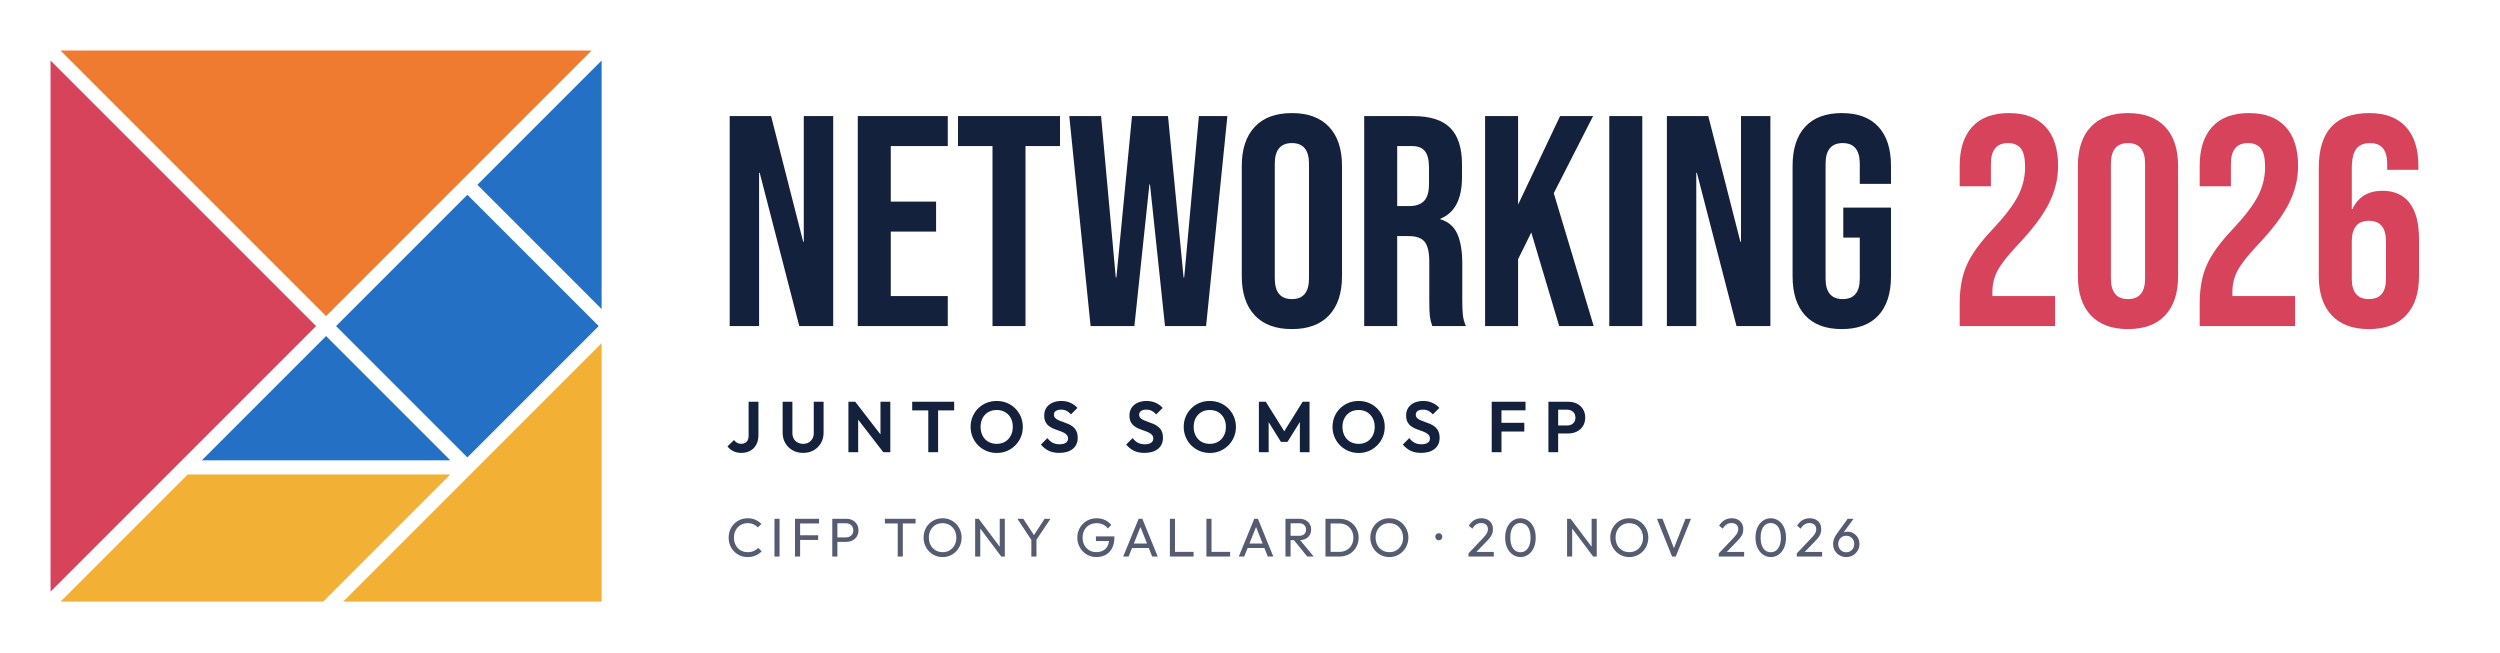
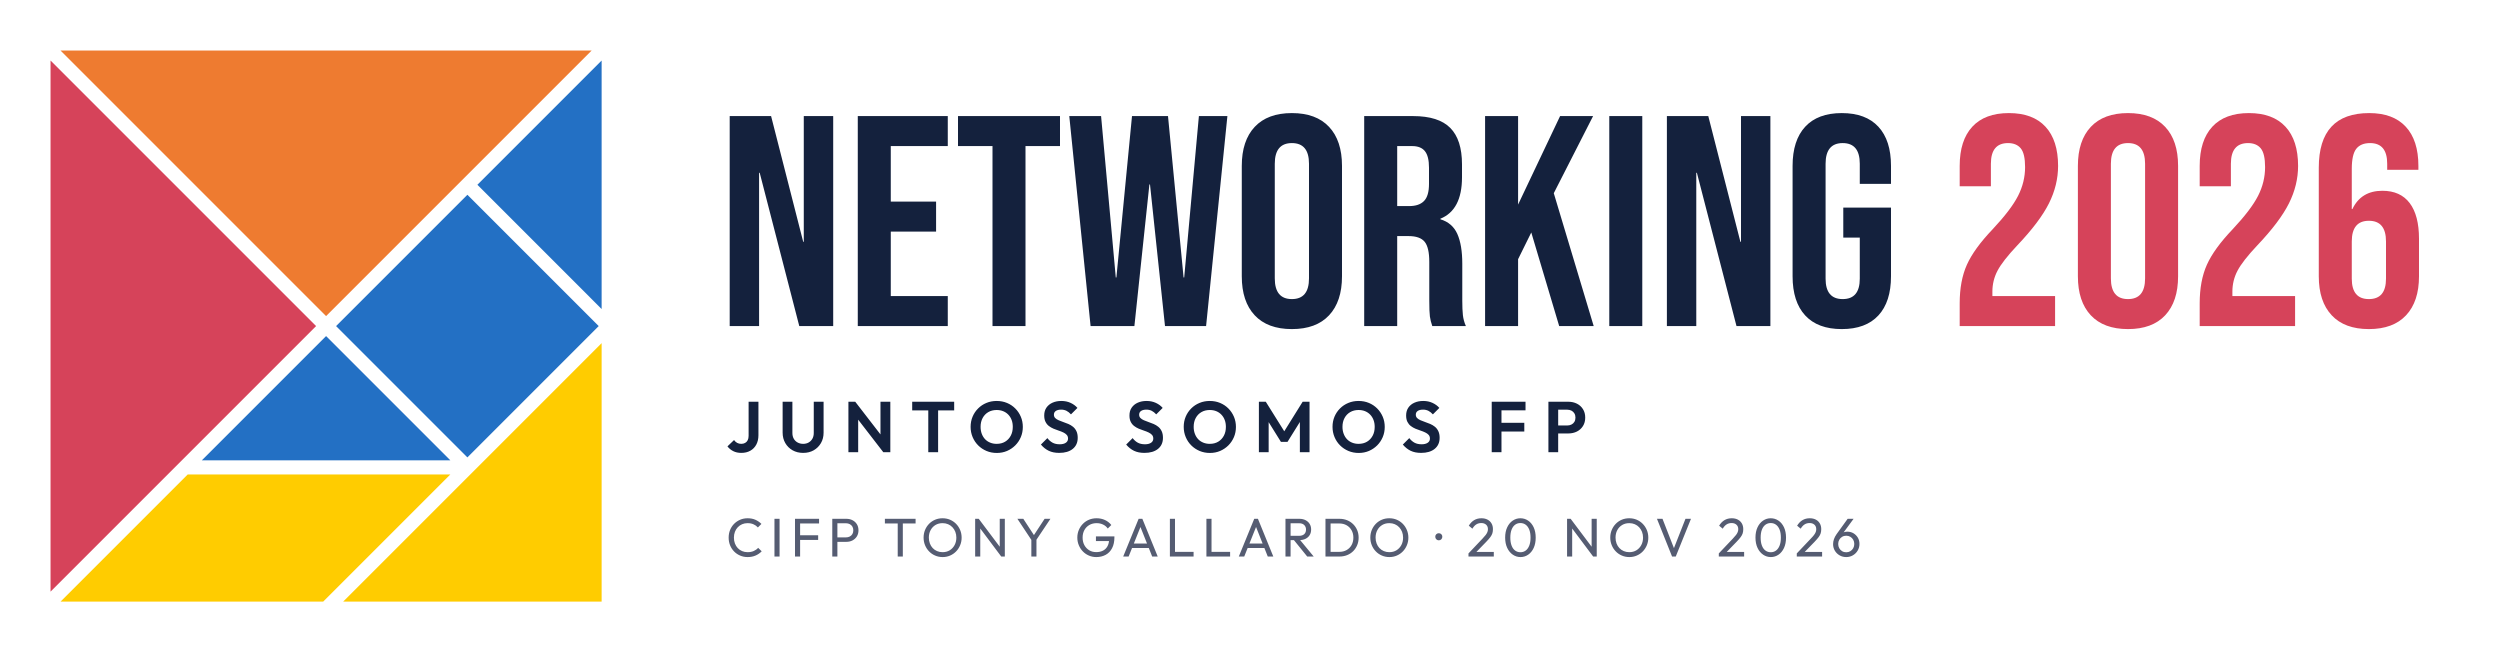
<svg xmlns="http://www.w3.org/2000/svg" viewBox="0 0 1150 300" role="img" aria-label="Networking 2026 — Juntos somos FP">
  <g transform="translate(20 20) scale(0.65)">
    <polygon points="12.07,5 387.93,5 200,192.93" fill="#ee7b30" data-pieza="ideas" />
    <polygon points="5,12.07 192.93,200 5,387.93" fill="#d6435a" data-pieza="proyectos" />
    <polygon points="395,12.07 395,187.93 307.07,100" fill="#2370c4" data-pieza="territorio" />
    <polygon points="207.07,200 300,107.07 392.93,200 300,292.93" fill="#2370c4" data-pieza="conexiones" />
    <polygon points="200,207.07 287.93,295 112.07,295" fill="#2370c4" data-pieza="personas" />
-     <polygon points="12.07,395 102.07,305 287.93,305 197.93,395" fill="#f2b134" data-pieza="futuro" />
-     <polygon points="395,212.07 395,395 212.07,395" fill="#f2b134" data-pieza="empresa" />
+     <polygon points="12.07,395 102.07,305 287.93,305 197.93,395" fill="#ffcc00" data-pieza="futuro" />
+     <polygon points="395,212.07 395,395 212.07,395" fill="#ffcc00" data-pieza="empresa" />
  </g>
  <path fill="#14213d" d="M335.66 150L335.66 53.40L354.70 53.40L369.47 111.22L369.74 111.22L369.74 53.40L383.27 53.40L383.27 150L367.67 150L349.46 79.48L349.18 79.48L349.18 150L335.66 150ZM394.58 150L394.58 53.40L435.98 53.40L435.98 67.20L409.76 67.20L409.76 92.73L430.60 92.73L430.60 106.53L409.76 106.53L409.76 136.20L435.98 136.20L435.98 150L394.58 150ZM456.55 150L456.55 67.20L440.68 67.20L440.68 53.40L487.60 53.40L487.60 67.20L471.73 67.20L471.73 150L456.55 150ZM501.67 150L491.87 53.40L506.50 53.40L513.26 127.64L513.54 127.64L520.72 53.40L537.28 53.40L544.45 127.64L544.73 127.64L551.49 53.40L564.60 53.40L554.80 150L535.90 150L529.00 84.86L528.72 84.86L521.82 150L501.67 150ZM594.27 151.38Q583.09 151.38 577.16 145.03Q571.22 138.68 571.22 127.09L571.22 127.09L571.22 76.31Q571.22 64.72 577.16 58.37Q583.09 52.02 594.27 52.02L594.27 52.02Q605.45 52.02 611.38 58.37Q617.32 64.72 617.32 76.31L617.32 76.31L617.32 127.09Q617.32 138.68 611.38 145.03Q605.45 151.38 594.27 151.38L594.27 151.38ZM594.27 137.58Q602.14 137.58 602.14 128.06L602.14 128.06L602.14 75.34Q602.14 65.82 594.27 65.82L594.27 65.82Q586.40 65.82 586.40 75.34L586.40 75.34L586.40 128.06Q586.40 137.58 594.27 137.58L594.27 137.58ZM627.53 150L627.53 53.40L650.02 53.40Q661.75 53.40 667.13 58.85Q672.52 64.30 672.52 75.62L672.52 75.62L672.52 81.55Q672.52 96.59 662.58 100.60L662.58 100.60L662.58 100.87Q668.10 102.53 670.38 107.63Q672.65 112.74 672.65 121.30L672.65 121.30L672.65 138.27Q672.65 142.41 672.93 144.96Q673.21 147.52 674.31 150L674.31 150L658.85 150Q658.03 147.65 657.75 145.58Q657.47 143.51 657.47 138.13L657.47 138.13L657.47 120.47Q657.47 113.84 655.34 111.22Q653.20 108.60 647.95 108.60L647.95 108.60L642.71 108.60L642.71 150L627.53 150ZM642.71 94.80L648.23 94.80Q652.78 94.80 655.06 92.45Q657.34 90.11 657.34 84.59L657.34 84.59L657.34 77.14Q657.34 71.89 655.47 69.55Q653.61 67.20 649.61 67.20L649.61 67.20L642.71 67.20L642.71 94.80ZM683.14 150L683.14 53.40L698.32 53.40L698.32 94.11L717.64 53.40L732.82 53.40L714.74 88.87L733.10 150L717.23 150L704.39 106.94L698.32 119.23L698.32 150L683.14 150ZM740.27 150L740.27 53.40L755.45 53.40L755.45 150L740.27 150ZM766.77 150L766.77 53.40L785.81 53.40L800.58 111.22L800.86 111.22L800.86 53.40L814.38 53.40L814.38 150L798.79 150L780.57 79.48L780.29 79.48L780.29 150L766.77 150ZM847.22 151.38Q836.18 151.38 830.39 145.10Q824.59 138.82 824.59 127.09L824.59 127.09L824.59 76.31Q824.59 64.58 830.39 58.30Q836.18 52.02 847.22 52.02L847.22 52.02Q858.26 52.02 864.06 58.30Q869.86 64.58 869.86 76.31L869.86 76.31L869.86 84.59L855.50 84.59L855.50 75.34Q855.50 65.82 847.64 65.82L847.64 65.82Q839.77 65.82 839.77 75.34L839.77 75.34L839.77 128.20Q839.77 137.58 847.64 137.58L847.64 137.58Q855.50 137.58 855.50 128.20L855.50 128.20L855.50 109.29L847.91 109.29L847.91 95.49L869.86 95.49L869.86 127.09Q869.86 138.82 864.06 145.10Q858.26 151.38 847.22 151.38L847.22 151.38Z" />
  <path fill="#d6435a" d="M901.46 150L901.46 139.51Q901.46 129.16 904.77 121.78Q908.08 114.40 916.64 105.43L916.64 105.43Q925.06 96.46 928.30 90.11Q931.54 83.76 931.54 76.86L931.54 76.86Q931.54 70.65 929.54 68.23Q927.54 65.82 923.68 65.82L923.68 65.82Q915.81 65.82 915.81 75.34L915.81 75.34L915.81 85.69L901.46 85.69L901.46 76.31Q901.46 64.58 907.25 58.30Q913.05 52.02 924.09 52.02L924.09 52.02Q935.13 52.02 940.93 58.30Q946.72 64.58 946.72 76.31L946.72 76.31Q946.72 85.14 942.51 93.56Q938.30 101.98 927.95 112.88L927.95 112.88Q921.19 120.05 918.85 124.54Q916.50 129.02 916.50 134.13L916.50 134.13L916.50 136.20L945.34 136.20L945.34 150L901.46 150ZM978.88 151.38Q967.70 151.38 961.76 145.03Q955.83 138.68 955.83 127.09L955.83 127.09L955.83 76.31Q955.83 64.72 961.76 58.37Q967.70 52.02 978.88 52.02L978.88 52.02Q990.05 52.02 995.99 58.37Q1001.92 64.72 1001.92 76.31L1001.92 76.31L1001.92 127.09Q1001.92 138.68 995.99 145.03Q990.05 151.38 978.88 151.38L978.88 151.38ZM978.88 137.58Q986.74 137.58 986.74 128.06L986.74 128.06L986.74 75.34Q986.74 65.82 978.88 65.82L978.88 65.82Q971.01 65.82 971.01 75.34L971.01 75.34L971.01 128.06Q971.01 137.58 978.88 137.58L978.88 137.58ZM1011.86 150L1011.86 139.51Q1011.86 129.16 1015.17 121.78Q1018.48 114.40 1027.04 105.43L1027.04 105.43Q1035.46 96.46 1038.70 90.11Q1041.94 83.76 1041.94 76.86L1041.94 76.86Q1041.94 70.65 1039.94 68.23Q1037.94 65.82 1034.08 65.82L1034.08 65.82Q1026.21 65.82 1026.21 75.34L1026.21 75.34L1026.21 85.69L1011.86 85.69L1011.86 76.31Q1011.86 64.58 1017.65 58.30Q1023.45 52.02 1034.49 52.02L1034.49 52.02Q1045.53 52.02 1051.33 58.30Q1057.12 64.58 1057.12 76.31L1057.12 76.31Q1057.12 85.14 1052.91 93.56Q1048.70 101.98 1038.35 112.88L1038.35 112.88Q1031.59 120.05 1029.25 124.54Q1026.90 129.02 1026.90 134.13L1026.90 134.13L1026.90 136.20L1055.74 136.20L1055.74 150L1011.86 150ZM1089.69 151.38Q1078.51 151.38 1072.58 145.03Q1066.64 138.68 1066.64 127.09L1066.64 127.09L1066.64 77.14Q1066.64 52.02 1089.83 52.02L1089.83 52.02Q1100.87 52.02 1106.66 58.30Q1112.46 64.58 1112.46 76.31L1112.46 76.31L1112.46 78.10L1098.11 78.10L1098.11 75.34Q1098.11 65.82 1090.24 65.82L1090.24 65.82Q1085.96 65.82 1083.89 68.44Q1081.82 71.06 1081.82 77.69L1081.82 77.69L1081.82 96.18L1082.10 96.18Q1086.10 87.76 1095.90 87.76L1095.90 87.76Q1104.18 87.76 1108.46 93.42Q1112.74 99.08 1112.74 109.84L1112.74 109.84L1112.74 127.09Q1112.74 138.68 1106.80 145.03Q1100.87 151.38 1089.69 151.38L1089.69 151.38ZM1089.69 137.58Q1097.56 137.58 1097.56 128.20L1097.56 128.20L1097.56 111.08Q1097.56 101.56 1089.69 101.56L1089.69 101.56Q1081.82 101.56 1081.82 111.08L1081.82 111.08L1081.82 128.20Q1081.82 137.58 1089.69 137.58L1089.69 137.58Z" />
  <path fill="#14213d" d="M341.00 208.33L341.00 208.33Q338.88 208.33 337.28 207.52Q335.68 206.71 334.63 205.33L334.63 205.33L337.66 202.42Q338.26 203.28 339.10 203.73Q339.94 204.17 340.96 204.17L340.96 204.17Q341.99 204.17 342.76 203.74Q343.54 203.31 343.95 202.49Q344.36 201.66 344.36 200.48L344.36 200.48L344.36 184.80L348.88 184.80L348.88 200.21Q348.88 202.65 347.91 204.49Q346.94 206.32 345.17 207.32Q343.40 208.33 341.00 208.33ZM369.45 208.33L369.45 208.33Q366.71 208.33 364.58 207.13Q362.45 205.92 361.23 203.81Q360.01 201.70 360.01 199.02L360.01 199.02L360.01 184.80L364.50 184.80L364.50 199.16Q364.50 200.71 365.14 201.83Q365.78 202.95 366.92 203.56Q368.06 204.17 369.45 204.17L369.45 204.17Q370.86 204.17 371.95 203.56Q373.04 202.95 373.69 201.83Q374.33 200.71 374.33 199.19L374.33 199.19L374.33 184.80L378.85 184.80L378.85 199.06Q378.85 201.73 377.63 203.83Q376.41 205.92 374.31 207.13Q372.22 208.33 369.45 208.33ZM394.76 208L390.27 208L390.27 184.80L393.41 184.80L394.76 189.29L394.76 208ZM407.17 202.62L406.31 208L392.55 190.18L393.41 184.80L407.17 202.62ZM409.55 208L406.31 208L405.02 203.64L405.02 184.80L409.55 184.80L409.55 208ZM431.53 208L427.01 208L427.01 185.30L431.53 185.30L431.53 208ZM438.92 188.79L419.61 188.79L419.61 184.80L438.92 184.80L438.92 188.79ZM458.52 208.36L458.52 208.36Q455.98 208.36 453.79 207.44Q451.59 206.51 449.96 204.88Q448.33 203.25 447.40 201.05Q446.48 198.86 446.48 196.35L446.48 196.35Q446.48 193.84 447.39 191.68Q448.29 189.52 449.93 187.89Q451.56 186.25 453.74 185.35Q455.92 184.44 458.46 184.44L458.46 184.44Q461.03 184.44 463.21 185.35Q465.39 186.25 467.02 187.89Q468.66 189.52 469.58 191.70Q470.50 193.88 470.50 196.38L470.50 196.38Q470.50 198.89 469.58 201.07Q468.66 203.25 467.02 204.88Q465.39 206.51 463.23 207.44Q461.07 208.36 458.52 208.36ZM458.46 204.17L458.46 204.17Q460.70 204.17 462.35 203.18Q464.00 202.19 464.94 200.44Q465.88 198.69 465.88 196.35L465.88 196.35Q465.88 194.63 465.36 193.22Q464.83 191.80 463.84 190.76Q462.85 189.72 461.49 189.16Q460.14 188.60 458.46 188.60L458.46 188.60Q456.28 188.60 454.61 189.57Q452.95 190.54 452.01 192.29Q451.07 194.04 451.07 196.35L451.07 196.35Q451.07 198.10 451.61 199.55Q452.16 201.00 453.13 202.03Q454.10 203.05 455.47 203.61Q456.84 204.17 458.46 204.17ZM487.24 208.33L487.24 208.33Q484.43 208.33 482.44 207.37Q480.44 206.42 478.82 204.50L478.82 204.50L481.79 201.53Q482.82 202.88 484.17 203.63Q485.52 204.37 487.47 204.37L487.47 204.37Q489.22 204.37 490.26 203.68Q491.30 202.98 491.30 201.76L491.30 201.76Q491.30 200.71 490.70 200.05Q490.11 199.39 489.14 198.93Q488.16 198.46 486.99 198.08Q485.82 197.70 484.65 197.21Q483.48 196.71 482.50 195.97Q481.53 195.23 480.94 194.06Q480.34 192.89 480.34 191.10L480.34 191.10Q480.34 188.99 481.36 187.51Q482.39 186.02 484.17 185.23Q485.95 184.44 488.20 184.44L488.20 184.44Q490.57 184.44 492.49 185.33Q494.40 186.22 495.62 187.64L495.62 187.64L492.65 190.61Q491.63 189.49 490.56 188.96Q489.48 188.43 488.13 188.43L488.13 188.43Q486.58 188.43 485.69 189.03Q484.80 189.62 484.80 190.74L484.80 190.74Q484.80 191.70 485.39 192.29Q485.98 192.89 486.96 193.31Q487.93 193.74 489.10 194.14Q490.27 194.54 491.45 195.03Q492.62 195.53 493.59 196.32Q494.56 197.11 495.16 198.35Q495.75 199.59 495.75 201.40L495.75 201.40Q495.75 204.63 493.48 206.48Q491.20 208.33 487.24 208.33ZM526.45 208.33L526.45 208.33Q523.65 208.33 521.65 207.37Q519.65 206.42 518.04 204.50L518.04 204.50L521.01 201.53Q522.03 202.88 523.38 203.63Q524.74 204.37 526.68 204.37L526.68 204.37Q528.43 204.37 529.47 203.68Q530.51 202.98 530.51 201.76L530.51 201.76Q530.51 200.71 529.92 200.05Q529.32 199.39 528.35 198.93Q527.38 198.46 526.20 198.08Q525.03 197.70 523.86 197.21Q522.69 196.71 521.72 195.97Q520.74 195.23 520.15 194.06Q519.55 192.89 519.55 191.10L519.55 191.10Q519.55 188.99 520.58 187.51Q521.60 186.02 523.38 185.23Q525.16 184.44 527.41 184.44L527.41 184.44Q529.78 184.44 531.70 185.33Q533.61 186.22 534.83 187.64L534.83 187.64L531.86 190.61Q530.84 189.49 529.77 188.96Q528.69 188.43 527.34 188.43L527.34 188.43Q525.79 188.43 524.90 189.03Q524.01 189.62 524.01 190.74L524.01 190.74Q524.01 191.70 524.60 192.29Q525.20 192.89 526.17 193.31Q527.14 193.74 528.32 194.14Q529.49 194.54 530.66 195.03Q531.83 195.53 532.80 196.32Q533.78 197.11 534.37 198.35Q534.96 199.59 534.96 201.40L534.96 201.40Q534.96 204.63 532.69 206.48Q530.41 208.33 526.45 208.33ZM556.55 208.36L556.55 208.36Q554.01 208.36 551.82 207.44Q549.62 206.51 547.99 204.88Q546.35 203.25 545.43 201.05Q544.51 198.86 544.51 196.35L544.51 196.35Q544.51 193.84 545.41 191.68Q546.32 189.52 547.95 187.89Q549.59 186.25 551.77 185.35Q553.94 184.44 556.49 184.44L556.49 184.44Q559.06 184.44 561.24 185.35Q563.41 186.25 565.05 187.89Q566.68 189.52 567.61 191.70Q568.53 193.88 568.53 196.38L568.53 196.38Q568.53 198.89 567.61 201.07Q566.68 203.25 565.05 204.88Q563.41 206.51 561.25 207.44Q559.09 208.36 556.55 208.36ZM556.49 204.17L556.49 204.17Q558.73 204.17 560.38 203.18Q562.03 202.19 562.97 200.44Q563.91 198.69 563.91 196.35L563.91 196.35Q563.91 194.63 563.38 193.22Q562.85 191.80 561.86 190.76Q560.87 189.72 559.52 189.16Q558.17 188.60 556.49 188.60L556.49 188.60Q554.31 188.60 552.64 189.57Q550.97 190.54 550.03 192.29Q549.09 194.04 549.09 196.35L549.09 196.35Q549.09 198.10 549.64 199.55Q550.18 201.00 551.16 202.03Q552.13 203.05 553.50 203.61Q554.87 204.17 556.49 204.17ZM583.58 208L579.09 208L579.09 184.80L582.26 184.80L591.67 199.85L589.85 199.85L599.22 184.80L602.39 184.80L602.39 208L597.94 208L597.94 192.49L598.79 192.75L592.26 203.25L589.22 203.25L582.69 192.75L583.58 192.49L583.58 208ZM625.00 208.36L625.00 208.36Q622.46 208.36 620.27 207.44Q618.07 206.51 616.44 204.88Q614.80 203.25 613.88 201.05Q612.96 198.86 612.96 196.35L612.96 196.35Q612.96 193.84 613.86 191.68Q614.77 189.52 616.40 187.89Q618.04 186.25 620.22 185.35Q622.39 184.44 624.93 184.44L624.93 184.44Q627.51 184.44 629.69 185.35Q631.86 186.25 633.50 187.89Q635.13 189.52 636.06 191.70Q636.98 193.88 636.98 196.38L636.98 196.38Q636.98 198.89 636.06 201.07Q635.13 203.25 633.50 204.88Q631.86 206.51 629.70 207.44Q627.54 208.36 625.00 208.36ZM624.93 204.17L624.93 204.17Q627.18 204.17 628.83 203.18Q630.48 202.19 631.42 200.44Q632.36 198.69 632.36 196.35L632.36 196.35Q632.36 194.63 631.83 193.22Q631.30 191.80 630.31 190.76Q629.32 189.72 627.97 189.16Q626.62 188.60 624.93 188.60L624.93 188.60Q622.76 188.60 621.09 189.57Q619.42 190.54 618.48 192.29Q617.54 194.04 617.54 196.35L617.54 196.35Q617.54 198.10 618.09 199.55Q618.63 201.00 619.61 202.03Q620.58 203.05 621.95 203.61Q623.32 204.17 624.93 204.17ZM653.71 208.33L653.71 208.33Q650.91 208.33 648.91 207.37Q646.92 206.42 645.30 204.50L645.30 204.50L648.27 201.53Q649.29 202.88 650.65 203.63Q652.00 204.37 653.95 204.37L653.95 204.37Q655.69 204.37 656.73 203.68Q657.77 202.98 657.77 201.76L657.77 201.76Q657.77 200.71 657.18 200.05Q656.59 199.39 655.61 198.93Q654.64 198.46 653.47 198.08Q652.30 197.70 651.12 197.21Q649.95 196.71 648.98 195.97Q648.01 195.23 647.41 194.06Q646.82 192.89 646.82 191.10L646.82 191.10Q646.82 188.99 647.84 187.51Q648.86 186.02 650.65 185.23Q652.43 184.44 654.67 184.44L654.67 184.44Q657.05 184.44 658.96 185.33Q660.88 186.22 662.10 187.64L662.10 187.64L659.13 190.61Q658.10 189.49 657.03 188.96Q655.96 188.43 654.61 188.43L654.61 188.43Q653.05 188.43 652.16 189.03Q651.27 189.62 651.27 190.74L651.27 190.74Q651.27 191.70 651.87 192.29Q652.46 192.89 653.43 193.31Q654.41 193.74 655.58 194.14Q656.75 194.54 657.92 195.03Q659.09 195.53 660.07 196.32Q661.04 197.11 661.63 198.35Q662.23 199.59 662.23 201.40L662.23 201.40Q662.23 204.63 659.95 206.48Q657.67 208.33 653.71 208.33ZM690.68 208L686.19 208L686.19 184.80L690.68 184.80L690.68 208ZM701.18 198.50L689.49 198.50L689.49 194.50L701.18 194.50L701.18 198.50ZM701.74 188.76L689.49 188.76L689.49 184.80L701.74 184.80L701.74 188.76ZM721.41 199.39L715.57 199.39L715.57 195.72L720.95 195.72Q722.00 195.72 722.86 195.29Q723.72 194.87 724.21 194.06Q724.71 193.25 724.71 192.09L724.71 192.09Q724.71 190.97 724.21 190.15Q723.72 189.32 722.86 188.89Q722.00 188.46 720.95 188.46L720.95 188.46L715.57 188.46L715.57 184.80L721.41 184.80Q723.62 184.80 725.39 185.69Q727.15 186.58 728.17 188.22Q729.20 189.85 729.20 192.09L729.20 192.09Q729.20 194.34 728.17 195.97Q727.15 197.60 725.39 198.50Q723.62 199.39 721.41 199.39L721.41 199.39ZM716.76 208L712.27 208L712.27 184.80L716.76 184.80L716.76 208Z" />
  <path fill="#555c72" d="M343.93 256.25L343.93 256.25Q342.05 256.25 340.45 255.56Q338.85 254.88 337.66 253.65Q336.48 252.43 335.82 250.80Q335.18 249.18 335.18 247.32L335.18 247.32Q335.18 245.45 335.82 243.82Q336.48 242.20 337.66 240.99Q338.85 239.78 340.44 239.09Q342.02 238.40 343.90 238.40L343.90 238.40Q345.95 238.40 347.50 239.10Q349.05 239.80 350.25 241L350.25 241L348.63 242.63Q347.80 241.70 346.61 241.18Q345.43 240.65 343.90 240.65L343.90 240.65Q342.52 240.65 341.38 241.14Q340.23 241.63 339.38 242.53Q338.52 243.43 338.06 244.65Q337.60 245.88 337.60 247.32L337.60 247.32Q337.60 248.78 338.06 250Q338.52 251.22 339.38 252.13Q340.23 253.03 341.38 253.51Q342.52 254 343.90 254L343.90 254Q345.52 254 346.73 253.46Q347.93 252.93 348.75 252L348.75 252L350.38 253.60Q349.18 254.85 347.56 255.55Q345.95 256.25 343.93 256.25ZM358.60 256L356.25 256L356.25 238.65L358.60 238.65L358.60 256ZM368.05 256L365.70 256L365.70 238.65L368.05 238.65L368.05 256ZM376.35 248.38L367.30 248.38L367.30 246.22L376.35 246.22L376.35 248.38ZM376.77 240.80L367.30 240.80L367.30 238.65L376.77 238.65L376.77 240.80ZM389.30 249.25L384.42 249.25L384.42 247.20L389.15 247.20Q390.12 247.20 390.89 246.80Q391.65 246.40 392.09 245.68Q392.52 244.95 392.52 243.95L392.52 243.95Q392.52 242.95 392.09 242.22Q391.65 241.50 390.89 241.10Q390.12 240.70 389.15 240.70L389.15 240.70L384.42 240.70L384.42 238.65L389.30 238.65Q390.90 238.65 392.16 239.30Q393.42 239.95 394.16 241.14Q394.90 242.32 394.90 243.95L394.90 243.95Q394.90 245.55 394.16 246.74Q393.42 247.93 392.16 248.59Q390.90 249.25 389.30 249.25L389.30 249.25ZM385.20 256L382.85 256L382.85 238.65L385.20 238.65L385.20 256ZM415.30 256L412.95 256L412.95 239.15L415.30 239.15L415.30 256ZM421.17 240.80L407.05 240.80L407.05 238.65L421.17 238.65L421.17 240.80ZM433.62 256.25L433.62 256.25Q431.77 256.25 430.17 255.56Q428.57 254.88 427.37 253.64Q426.17 252.40 425.51 250.78Q424.85 249.15 424.85 247.30L424.85 247.30Q424.85 245.43 425.51 243.81Q426.17 242.20 427.36 240.97Q428.55 239.75 430.14 239.07Q431.72 238.40 433.57 238.40L433.57 238.40Q435.42 238.40 437.01 239.07Q438.60 239.75 439.80 240.97Q441.00 242.20 441.67 243.82Q442.35 245.45 442.35 247.32L442.35 247.32Q442.35 249.18 441.67 250.80Q441.00 252.43 439.81 253.65Q438.62 254.88 437.04 255.56Q435.45 256.25 433.62 256.25ZM433.57 254L433.57 254Q435.45 254 436.86 253.14Q438.27 252.28 439.10 250.76Q439.92 249.25 439.92 247.30L439.92 247.30Q439.92 245.85 439.45 244.64Q438.97 243.43 438.12 242.53Q437.27 241.63 436.12 241.14Q434.97 240.65 433.57 240.65L433.57 240.65Q431.72 240.65 430.31 241.50Q428.90 242.35 428.09 243.85Q427.27 245.35 427.27 247.30L427.27 247.30Q427.27 248.75 427.74 249.99Q428.20 251.22 429.04 252.11Q429.87 253 431.04 253.50Q432.20 254 433.57 254ZM450.92 256L448.57 256L448.57 238.65L450.22 238.65L450.92 241.38L450.92 256ZM460.90 252.85L460.57 256L449.92 241.78L450.22 238.65L460.90 252.85ZM462.22 256L460.57 256L459.88 253.43L459.88 238.65L462.22 238.65L462.22 256ZM476.32 248.95L474.82 248.95L468 238.65L470.72 238.65L476.22 247.07L475 247.07L480.52 238.65L483.20 238.65L476.32 248.95ZM476.77 256L474.42 256L474.42 247.40L476.77 247.40L476.77 256ZM504.30 256.25L504.30 256.25Q502.47 256.25 500.89 255.56Q499.30 254.88 498.11 253.65Q496.92 252.43 496.25 250.80Q495.57 249.18 495.57 247.30L495.57 247.30Q495.57 245.43 496.25 243.81Q496.92 242.20 498.13 240.97Q499.32 239.75 500.94 239.07Q502.55 238.40 504.45 238.40L504.45 238.40Q506.52 238.40 508.27 239.20Q510.02 240 511.20 241.50L511.20 241.50L509.57 243.13Q508.75 241.93 507.40 241.29Q506.05 240.65 504.45 240.65L504.45 240.65Q502.55 240.65 501.09 241.50Q499.63 242.35 498.81 243.85Q498 245.35 498 247.30L498 247.30Q498 249.28 498.82 250.78Q499.65 252.28 501.05 253.13Q502.45 253.97 504.25 253.97L504.25 253.97Q506.07 253.97 507.41 253.28Q508.75 252.57 509.47 251.21Q510.20 249.85 510.20 247.88L510.20 247.88L511.63 248.90L504.13 248.90L504.13 246.75L512.63 246.75L512.63 247.10Q512.63 250.13 511.56 252.16Q510.50 254.20 508.61 255.22Q506.72 256.25 504.30 256.25ZM519.17 256L516.67 256L523.77 238.65L525.48 238.65L532.55 256L530 256L524.17 241.32L525.05 241.32L519.17 256ZM529.17 252.07L520.05 252.07L520.05 250.03L529.17 250.03L529.17 252.07ZM540.50 256L538.15 256L538.15 238.65L540.50 238.65L540.50 256ZM549.05 256L539.75 256L539.75 253.85L549.05 253.85L549.05 256ZM557.30 256L554.95 256L554.95 238.65L557.30 238.65L557.30 256ZM565.85 256L556.55 256L556.55 253.85L565.85 253.85L565.85 256ZM572.35 256L569.85 256L576.95 238.65L578.65 238.65L585.72 256L583.17 256L577.35 241.32L578.22 241.32L572.35 256ZM582.35 252.07L573.22 252.07L573.22 250.03L582.35 250.03L582.35 252.07ZM597.70 248.45L592.90 248.45L592.90 246.47L597.60 246.47Q599.12 246.47 599.95 245.70Q600.77 244.93 600.77 243.60L600.77 243.60Q600.77 242.35 599.96 241.53Q599.15 240.70 597.62 240.70L597.62 240.70L592.90 240.70L592.90 238.65L597.70 238.65Q599.35 238.65 600.57 239.29Q601.80 239.93 602.46 241.03Q603.12 242.13 603.12 243.55L603.12 243.55Q603.12 245.03 602.46 246.13Q601.80 247.22 600.57 247.84Q599.35 248.45 597.70 248.45L597.70 248.45ZM593.67 256L591.32 256L591.32 238.65L593.67 238.65L593.67 256ZM604.30 256L601.32 256L595.02 248.22L597.25 247.45L604.30 256ZM616.20 256L611.27 256L611.27 253.85L616.10 253.85Q618.02 253.85 619.47 253.01Q620.92 252.18 621.74 250.70Q622.55 249.22 622.55 247.30L622.55 247.30Q622.55 245.40 621.72 243.93Q620.90 242.45 619.45 241.63Q618.00 240.80 616.10 240.80L616.10 240.80L611.30 240.80L611.30 238.65L616.15 238.65Q618.05 238.65 619.66 239.30Q621.27 239.95 622.46 241.13Q623.65 242.30 624.31 243.88Q624.97 245.45 624.97 247.32L624.97 247.32Q624.97 249.18 624.31 250.76Q623.65 252.35 622.47 253.53Q621.30 254.70 619.69 255.35Q618.07 256 616.20 256L616.20 256ZM612.07 256L609.72 256L609.72 238.65L612.07 238.65L612.07 256ZM639.12 256.25L639.12 256.25Q637.27 256.25 635.67 255.56Q634.07 254.88 632.87 253.64Q631.67 252.40 631.01 250.78Q630.35 249.15 630.35 247.30L630.35 247.30Q630.35 245.43 631.01 243.81Q631.67 242.20 632.86 240.97Q634.05 239.75 635.64 239.07Q637.22 238.40 639.07 238.40L639.07 238.40Q640.92 238.40 642.51 239.07Q644.10 239.75 645.30 240.97Q646.50 242.20 647.17 243.82Q647.85 245.45 647.85 247.32L647.85 247.32Q647.85 249.18 647.17 250.80Q646.50 252.43 645.31 253.65Q644.12 254.88 642.54 255.56Q640.95 256.25 639.12 256.25ZM639.07 254L639.07 254Q640.95 254 642.36 253.14Q643.77 252.28 644.60 250.76Q645.42 249.25 645.42 247.30L645.42 247.30Q645.42 245.85 644.95 244.64Q644.47 243.43 643.62 242.53Q642.77 241.63 641.62 241.14Q640.47 240.65 639.07 240.65L639.07 240.65Q637.22 240.65 635.81 241.50Q634.40 242.35 633.59 243.85Q632.77 245.35 632.77 247.30L632.77 247.30Q632.77 248.75 633.24 249.99Q633.70 251.22 634.54 252.11Q635.37 253 636.54 253.50Q637.70 254 639.07 254ZM661.85 248.55L661.85 248.55Q661.15 248.55 660.69 248.06Q660.22 247.57 660.22 246.90L660.22 246.90Q660.22 246.20 660.69 245.74Q661.15 245.28 661.85 245.28L661.85 245.28Q662.55 245.28 663.01 245.74Q663.47 246.20 663.47 246.90L663.47 246.90Q663.47 247.57 663.01 248.06Q662.55 248.55 661.85 248.55ZM678.55 254.50L675.50 254.57L681.90 247.82Q682.87 246.82 683.42 246.09Q683.97 245.35 684.21 244.72Q684.45 244.10 684.45 243.43L684.45 243.43Q684.45 242.10 683.60 241.35Q682.75 240.60 681.40 240.60L681.40 240.60Q680.07 240.60 679.07 241.24Q678.07 241.88 677.30 243.20L677.30 243.20L675.65 241.82Q676.67 240.13 678.12 239.26Q679.57 238.40 681.47 238.40L681.47 238.40Q683.07 238.40 684.26 239.03Q685.45 239.65 686.10 240.78Q686.75 241.90 686.75 243.40L686.75 243.40Q686.75 244.47 686.49 245.32Q686.22 246.18 685.56 247.06Q684.90 247.95 683.72 249.18L683.72 249.18L678.55 254.50ZM687.15 256L675.50 256L675.50 254.57L677.50 253.90L687.15 253.90L687.15 256ZM699.45 256.25L699.45 256.25Q697.50 256.25 695.89 255.15Q694.27 254.05 693.32 252.04Q692.37 250.03 692.37 247.30L692.37 247.30Q692.37 244.57 693.31 242.57Q694.25 240.57 695.85 239.49Q697.45 238.40 699.37 238.40L699.37 238.40Q701.35 238.40 702.95 239.49Q704.55 240.57 705.49 242.57Q706.42 244.57 706.42 247.32L706.42 247.32Q706.42 250.05 705.49 252.06Q704.55 254.07 702.96 255.16Q701.37 256.25 699.45 256.25ZM699.40 254.03L699.40 254.03Q700.77 254.03 701.81 253.26Q702.85 252.50 703.45 251Q704.05 249.50 704.05 247.30L704.05 247.30Q704.05 245.10 703.45 243.61Q702.85 242.13 701.80 241.36Q700.75 240.60 699.37 240.60L699.37 240.60Q698.02 240.60 696.97 241.36Q695.92 242.13 695.34 243.61Q694.75 245.10 694.75 247.30L694.75 247.30Q694.75 249.50 695.34 251Q695.92 252.50 696.97 253.26Q698.02 254.03 699.40 254.03ZM723.20 256L720.85 256L720.85 238.65L722.50 238.65L723.20 241.38L723.20 256ZM733.17 252.85L732.85 256L722.20 241.78L722.50 238.65L733.17 252.85ZM734.50 256L732.85 256L732.15 253.43L732.15 238.65L734.50 238.65L734.50 256ZM749.50 256.25L749.50 256.25Q747.65 256.25 746.05 255.56Q744.45 254.88 743.25 253.64Q742.05 252.40 741.39 250.78Q740.72 249.15 740.72 247.30L740.72 247.30Q740.72 245.43 741.39 243.81Q742.05 242.20 743.24 240.97Q744.42 239.75 746.01 239.07Q747.60 238.40 749.45 238.40L749.45 238.40Q751.30 238.40 752.89 239.07Q754.47 239.75 755.67 240.97Q756.87 242.20 757.55 243.82Q758.22 245.45 758.22 247.32L758.22 247.32Q758.22 249.18 757.55 250.80Q756.87 252.43 755.69 253.65Q754.50 254.88 752.91 255.56Q751.32 256.25 749.50 256.25ZM749.45 254L749.45 254Q751.32 254 752.74 253.14Q754.15 252.28 754.97 250.76Q755.80 249.25 755.80 247.30L755.80 247.30Q755.80 245.85 755.32 244.64Q754.85 243.43 754.00 242.53Q753.15 241.63 752.00 241.14Q750.85 240.65 749.45 240.65L749.45 240.65Q747.60 240.65 746.19 241.50Q744.77 242.35 743.96 243.85Q743.15 245.35 743.15 247.30L743.15 247.30Q743.15 248.75 743.61 249.99Q744.07 251.22 744.91 252.11Q745.75 253 746.91 253.50Q748.07 254 749.45 254ZM770.85 256L769.15 256L762.20 238.65L764.75 238.65L770.47 253.32L769.55 253.32L775.32 238.65L777.85 238.65L770.85 256ZM793.70 254.50L790.65 254.57L797.05 247.82Q798.02 246.82 798.57 246.09Q799.12 245.35 799.36 244.72Q799.60 244.10 799.60 243.43L799.60 243.43Q799.60 242.10 798.75 241.35Q797.90 240.60 796.55 240.60L796.55 240.60Q795.22 240.60 794.22 241.24Q793.22 241.88 792.45 243.20L792.45 243.20L790.80 241.82Q791.82 240.13 793.27 239.26Q794.72 238.40 796.62 238.40L796.62 238.40Q798.22 238.40 799.41 239.03Q800.60 239.65 801.25 240.78Q801.90 241.90 801.90 243.40L801.90 243.40Q801.90 244.47 801.64 245.32Q801.37 246.18 800.71 247.06Q800.05 247.95 798.87 249.18L798.87 249.18L793.70 254.50ZM802.30 256L790.65 256L790.65 254.57L792.65 253.90L802.30 253.90L802.30 256ZM814.60 256.25L814.60 256.25Q812.65 256.25 811.04 255.15Q809.42 254.05 808.47 252.04Q807.52 250.03 807.52 247.30L807.52 247.30Q807.52 244.57 808.46 242.57Q809.40 240.57 811.00 239.49Q812.60 238.40 814.52 238.40L814.52 238.40Q816.50 238.40 818.10 239.49Q819.70 240.57 820.64 242.57Q821.57 244.57 821.57 247.32L821.57 247.32Q821.57 250.05 820.64 252.06Q819.70 254.07 818.11 255.16Q816.52 256.25 814.60 256.25ZM814.55 254.03L814.55 254.03Q815.92 254.03 816.96 253.26Q818.00 252.50 818.60 251Q819.20 249.50 819.20 247.30L819.20 247.30Q819.20 245.10 818.60 243.61Q818.00 242.13 816.95 241.36Q815.90 240.60 814.52 240.60L814.52 240.60Q813.17 240.60 812.12 241.36Q811.07 242.13 810.49 243.61Q809.90 245.10 809.90 247.30L809.90 247.30Q809.90 249.50 810.49 251Q811.07 252.50 812.12 253.26Q813.17 254.03 814.55 254.03ZM829.57 254.50L826.52 254.57L832.92 247.82Q833.90 246.82 834.45 246.09Q835.00 245.35 835.24 244.72Q835.47 244.10 835.47 243.43L835.47 243.43Q835.47 242.10 834.62 241.35Q833.77 240.60 832.42 240.60L832.42 240.60Q831.10 240.60 830.10 241.24Q829.10 241.88 828.32 243.20L828.32 243.20L826.67 241.82Q827.70 240.13 829.15 239.26Q830.60 238.40 832.50 238.40L832.50 238.40Q834.10 238.40 835.29 239.03Q836.47 239.65 837.12 240.78Q837.77 241.90 837.77 243.40L837.77 243.40Q837.77 244.47 837.51 245.32Q837.25 246.18 836.59 247.06Q835.92 247.95 834.75 249.18L834.75 249.18L829.57 254.50ZM838.17 256L826.52 256L826.52 254.57L828.52 253.90L838.17 253.90L838.17 256ZM849.27 256.25L849.27 256.25Q847.55 256.25 846.19 255.45Q844.82 254.65 844.02 253.30Q843.22 251.95 843.22 250.30L843.22 250.30Q843.22 248 844.82 245.72L844.82 245.72L849.92 238.65L852.65 238.65L847.42 245.78L846.57 246.22Q846.87 245.70 847.30 245.34Q847.72 244.97 848.35 244.78Q848.97 244.57 849.82 244.57L849.82 244.57Q851.35 244.57 852.59 245.30Q853.82 246.03 854.59 247.29Q855.35 248.55 855.35 250.22L855.35 250.22Q855.35 251.88 854.54 253.25Q853.72 254.63 852.34 255.44Q850.95 256.25 849.27 256.25ZM849.27 254.05L849.27 254.05Q850.32 254.05 851.16 253.54Q852.00 253.03 852.49 252.16Q852.97 251.30 852.97 250.22L852.97 250.22Q852.97 249.15 852.49 248.29Q852.00 247.43 851.16 246.93Q850.32 246.43 849.27 246.43L849.27 246.43Q848.22 246.43 847.39 246.93Q846.55 247.43 846.06 248.29Q845.57 249.15 845.57 250.22L845.57 250.22Q845.57 251.30 846.06 252.18Q846.55 253.05 847.39 253.55Q848.22 254.05 849.27 254.05Z" />
</svg>
